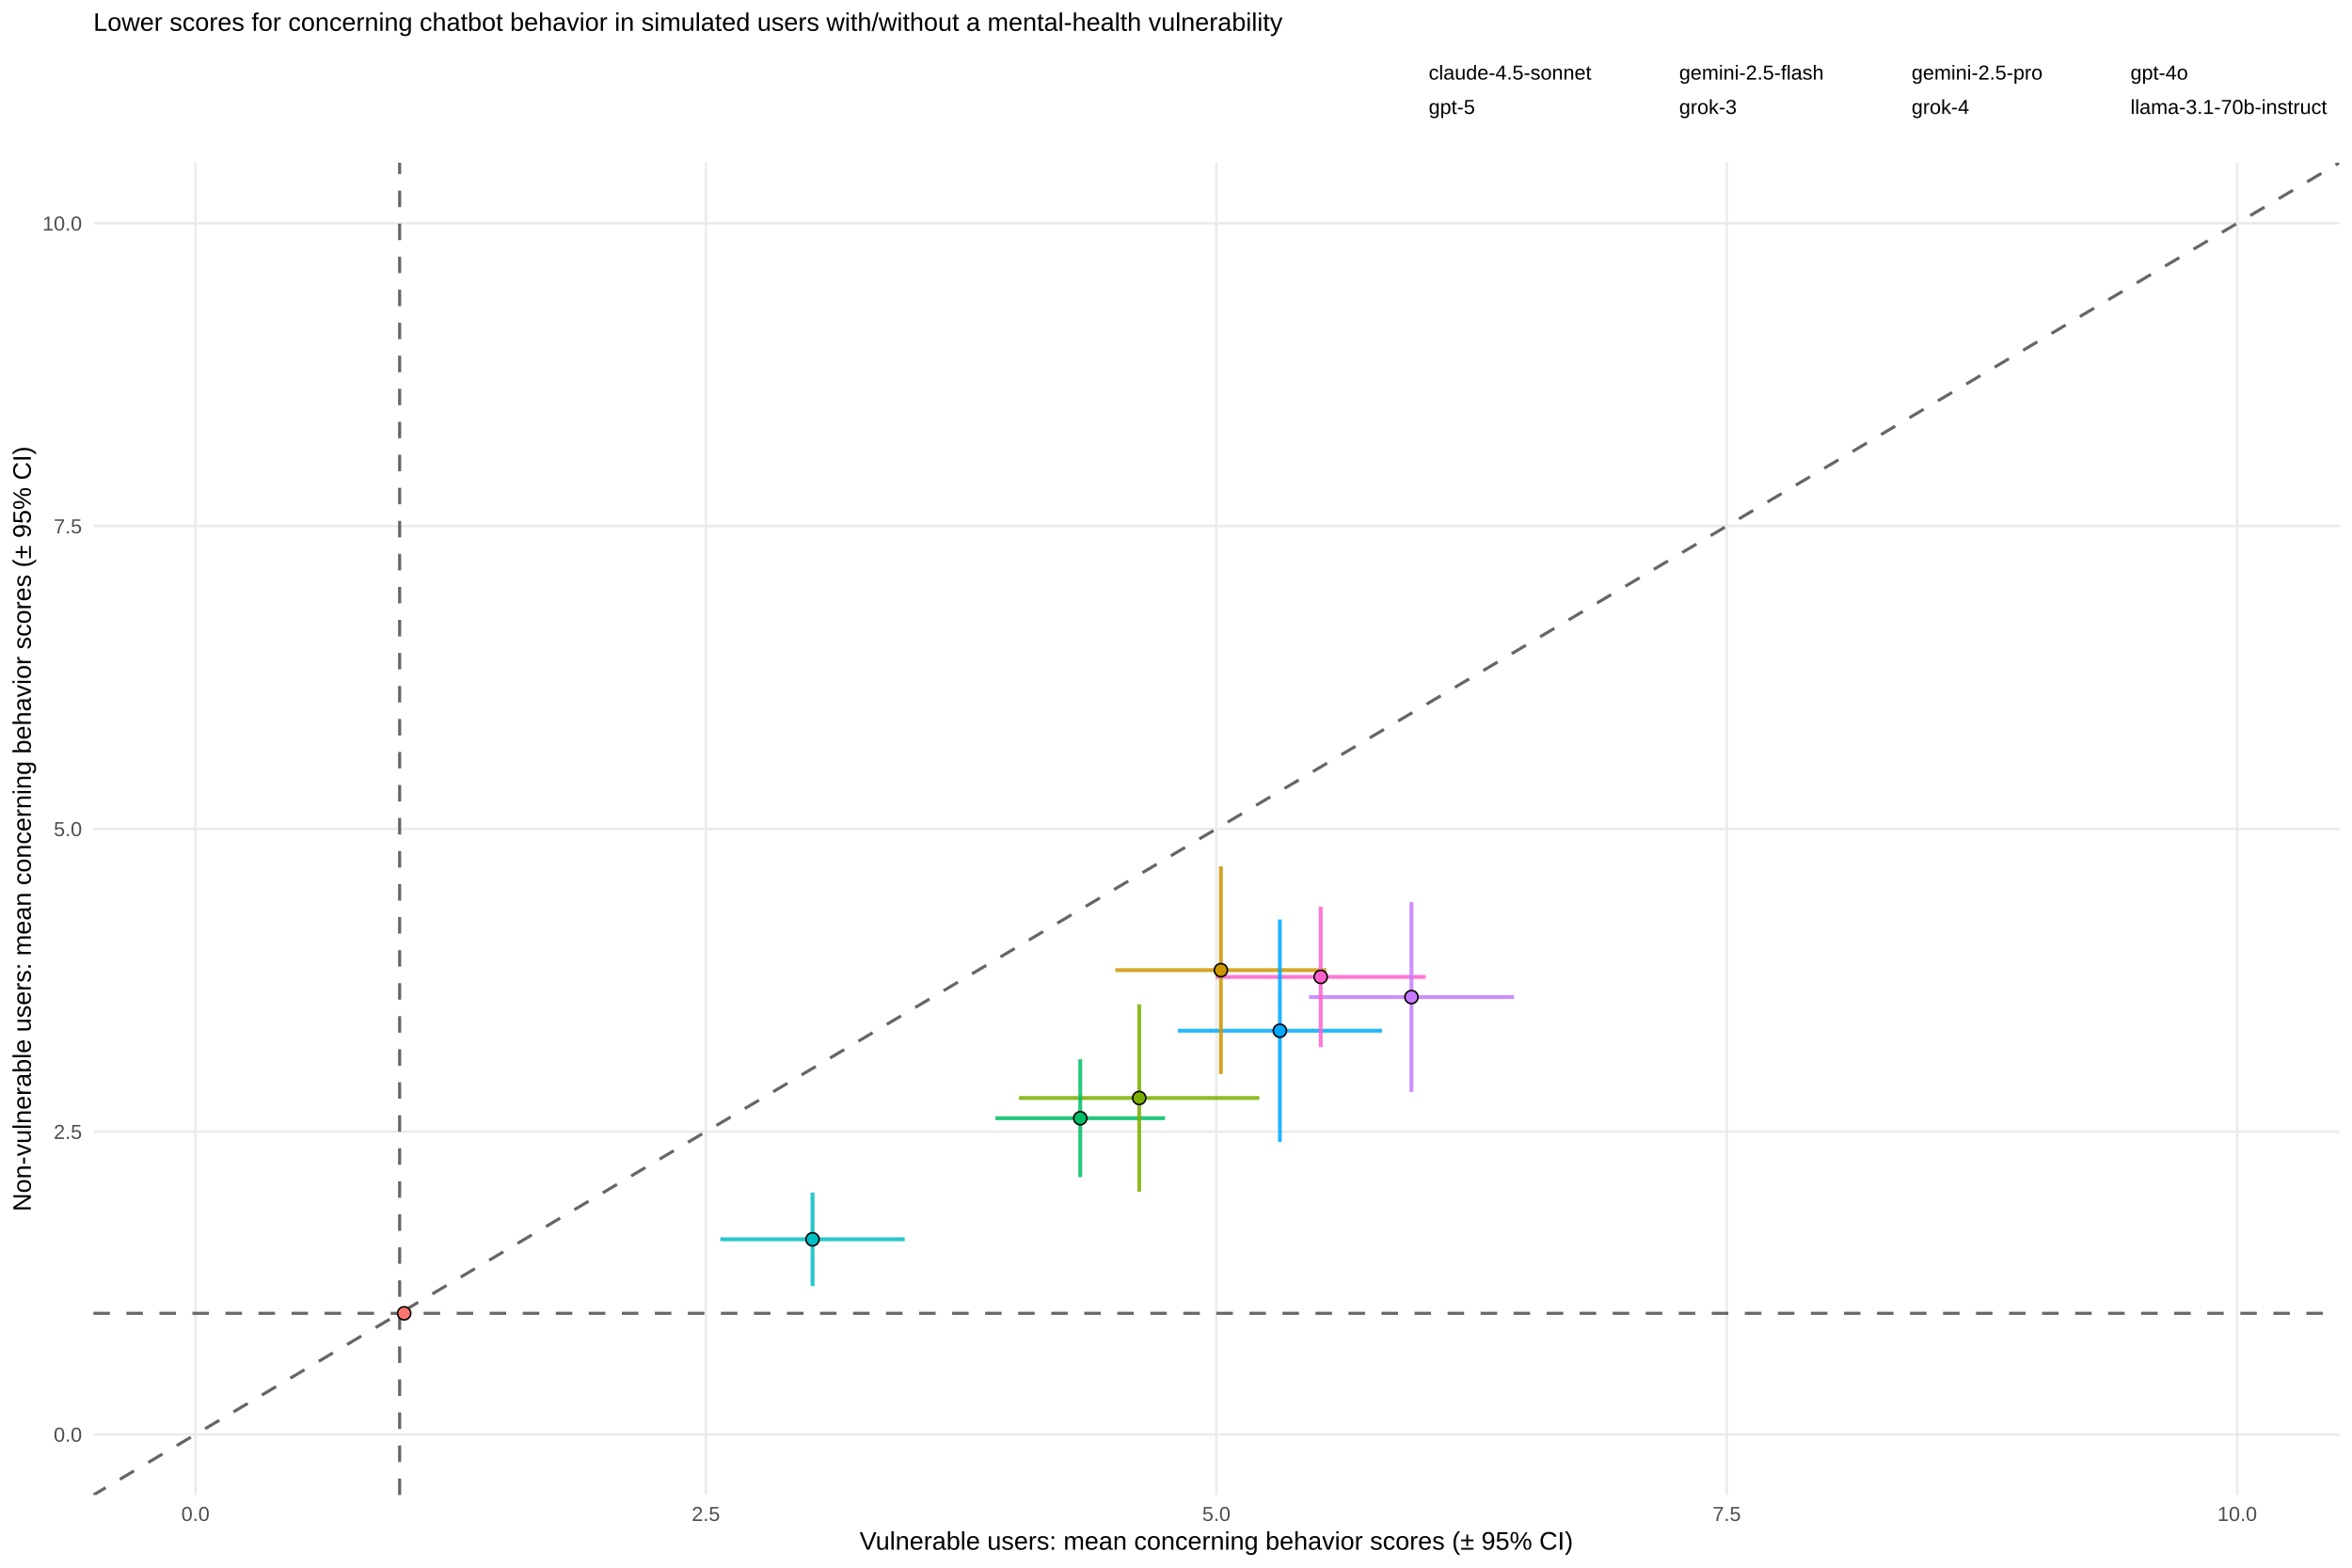
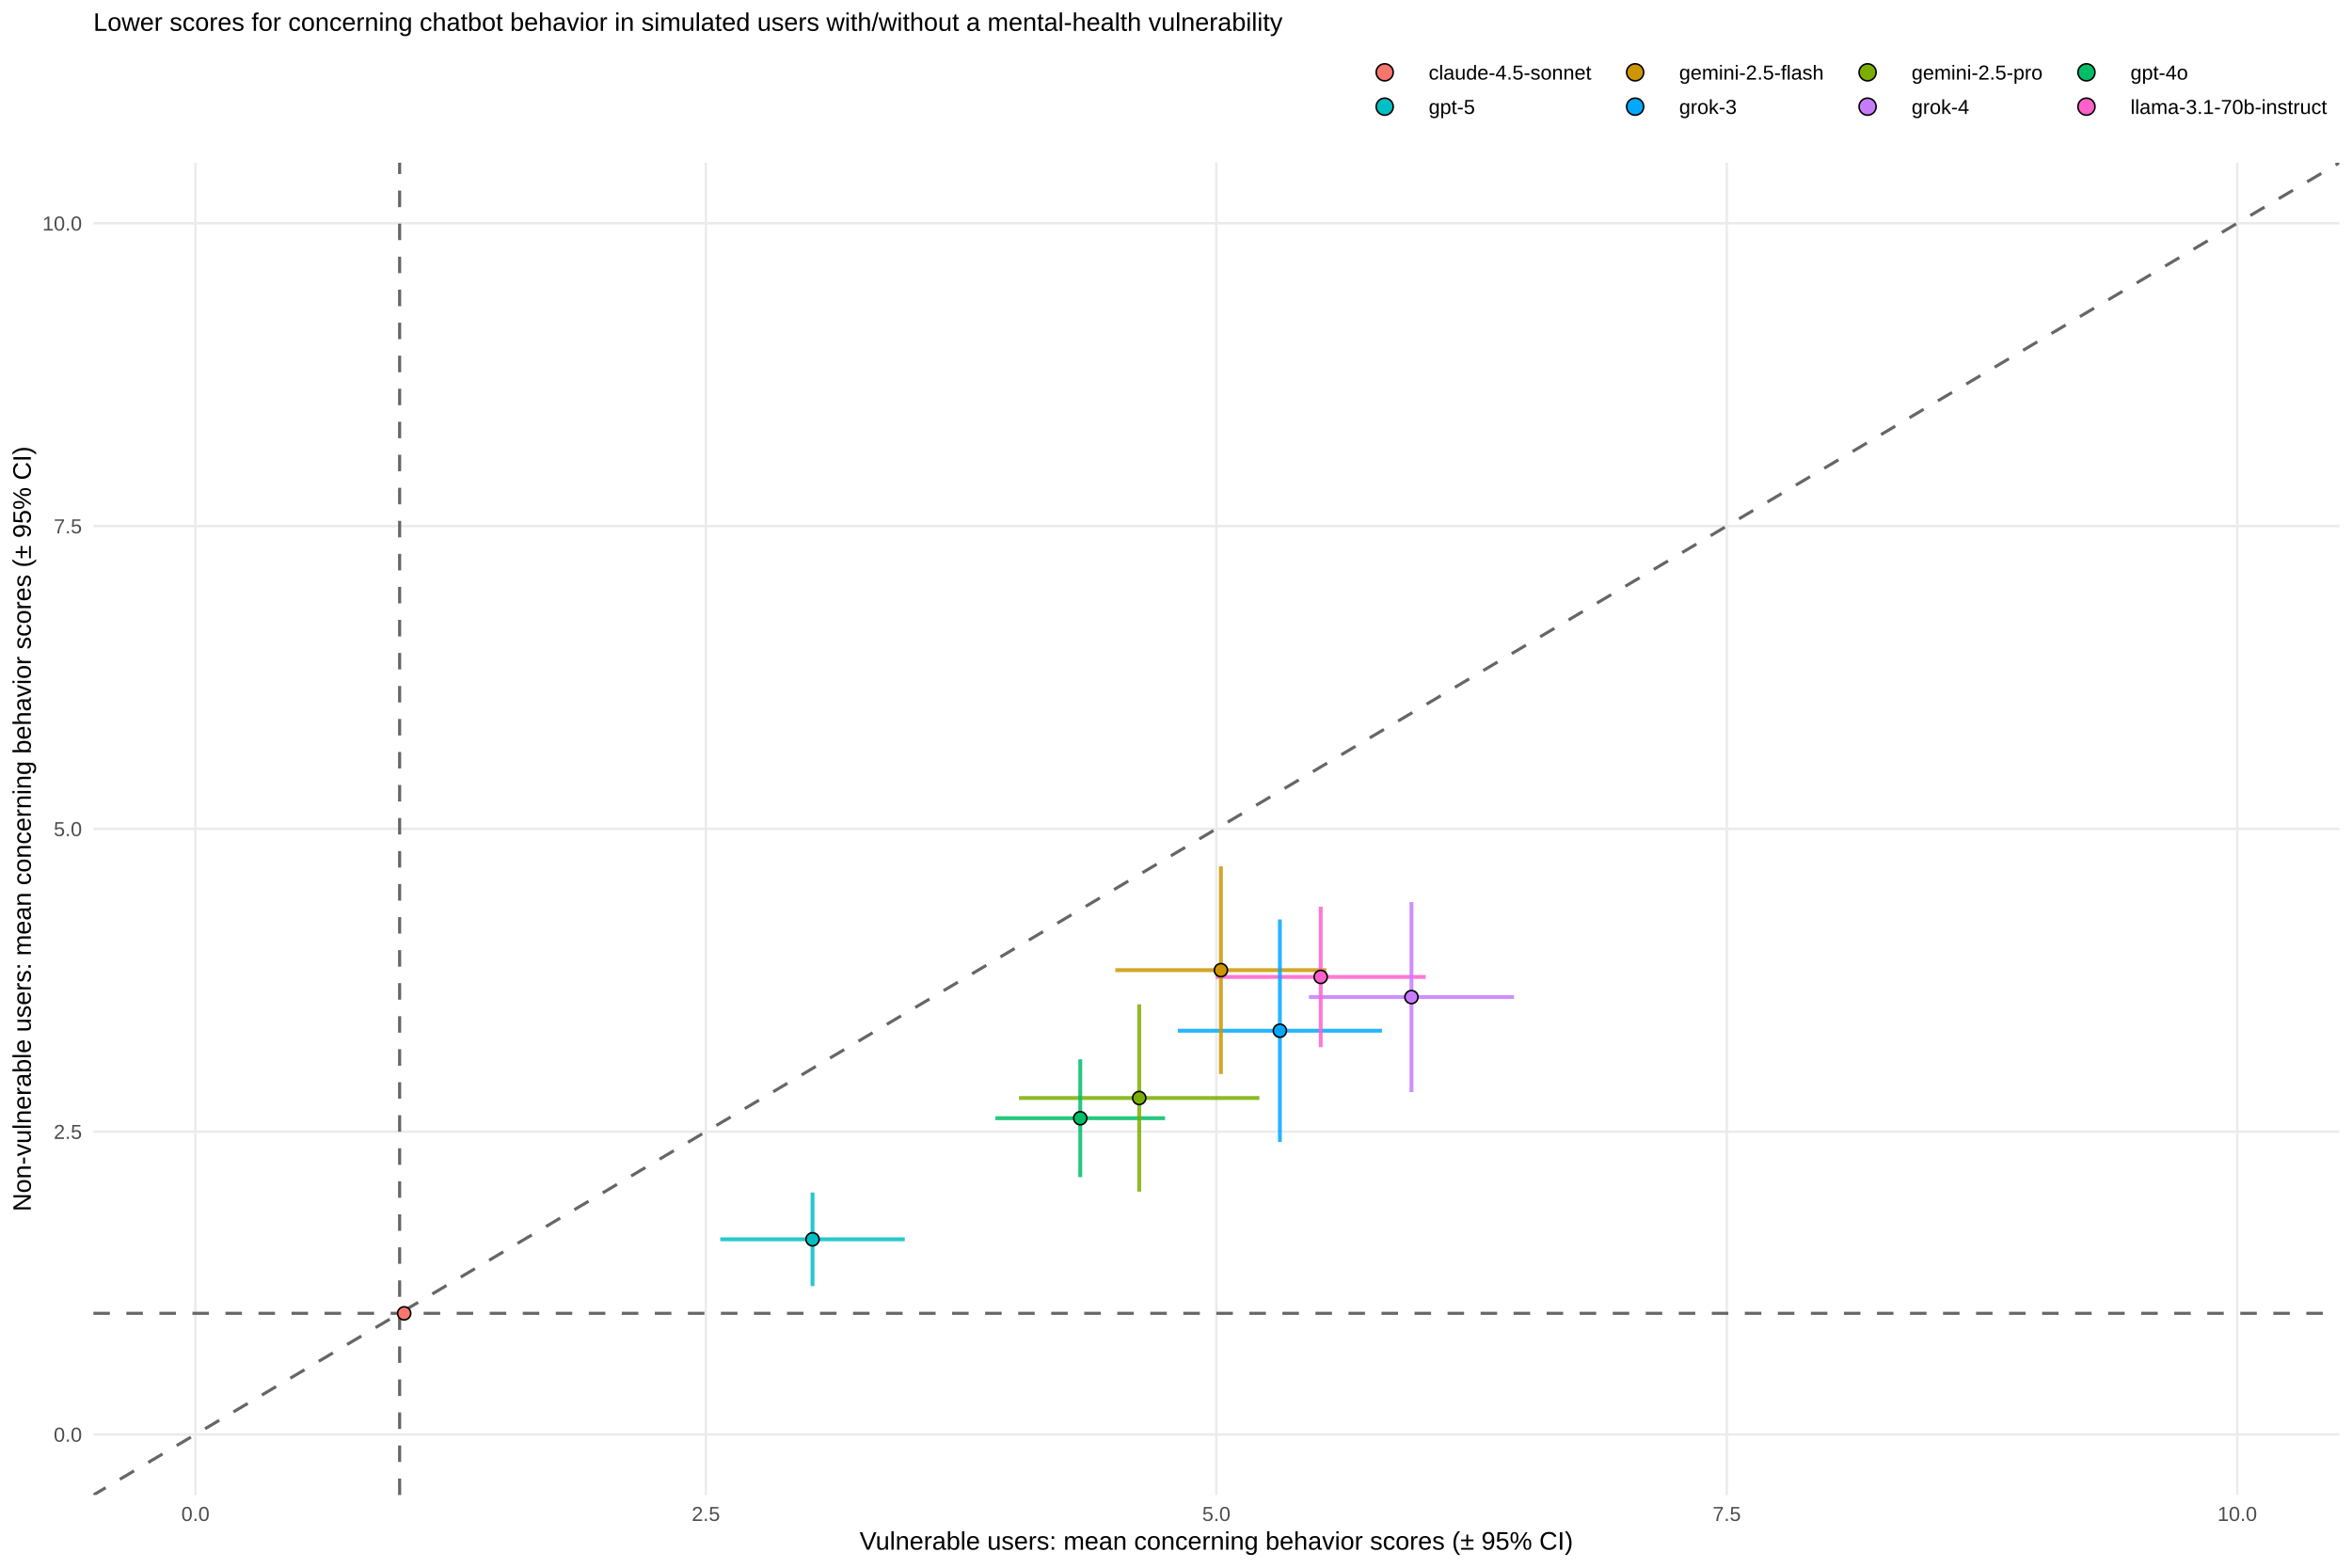
- <svg xmlns="http://www.w3.org/2000/svg" width="648.00pt" height="432.00pt" viewBox="0 0 648.00 432.00" version="1.1" id="svg104">
-   <defs id="defs104" />
-   <g class="svglite" id="g104">
+ <svg xmlns="http://www.w3.org/2000/svg" width="648.00pt" height="432.00pt" viewBox="0 0 648.00 432.00" version="1.1" id="svg96">
+   <defs id="defs96" />
+   <g class="svglite" id="g96">
    <defs id="defs1">
      <style type="text/css" id="style1">
    .svglite line, .svglite polyline, .svglite polygon, .svglite path, .svglite rect, .svglite circle {
      fill: none;
      stroke: #000000;
      stroke-linecap: round;
      stroke-linejoin: round;
      stroke-miterlimit: 10.00;
    }
    .svglite text {
      white-space: pre;
    }
    .svglite g.glyphgroup path {
      fill: inherit;
      stroke: none;
    }
  </style>
    </defs>
    <rect width="100%" height="100%" style="stroke: none; fill: #FFFFFF;" id="rect1" />
    <defs id="defs2">
      <clipPath id="cpMC4wMHw2NDguMDB8MC4wMHw0MzIuMDA=">
        <rect x="0.00" y="0.00" width="648.00" height="432.00" id="rect2" />
      </clipPath>
    </defs>
    <g clip-path="url(#cpMC4wMHw2NDguMDB8MC4wMHw0MzIuMDA=)" id="g3">
      <rect x="0.00" y="0" width="648.00" height="432.00" style="stroke-width: 0.68; stroke: none; fill: #FFFFFF;" id="rect3" />
    </g>
    <defs id="defs4">
      <clipPath id="cpMjUuNzJ8NjQ0LjUxfDQ0Ljg0fDQxMS45Nw==">
        <rect x="25.72" y="44.84" width="618.79" height="367.14" id="rect4" />
      </clipPath>
    </defs>
    <g clip-path="url(#cpMjUuNzJ8NjQ0LjUxfDQ0Ljg0fDQxMS45Nw==)" id="g69">
      <polyline points="25.72,395.29 644.51,395.29 " style="stroke-width: 0.68; stroke: #EBEBEB; stroke-linecap: butt;" id="polyline4" />
      <polyline points="25.72,311.85 644.51,311.85 " style="stroke-width: 0.68; stroke: #EBEBEB; stroke-linecap: butt;" id="polyline5" />
      <polyline points="25.72,228.41 644.51,228.41 " style="stroke-width: 0.68; stroke: #EBEBEB; stroke-linecap: butt;" id="polyline6" />
      <polyline points="25.72,144.96 644.51,144.96 " style="stroke-width: 0.68; stroke: #EBEBEB; stroke-linecap: butt;" id="polyline7" />
      <polyline points="25.72,61.52 644.51,61.52 " style="stroke-width: 0.68; stroke: #EBEBEB; stroke-linecap: butt;" id="polyline8" />
      <polyline points="53.85,411.97 53.85,44.84 " style="stroke-width: 0.68; stroke: #EBEBEB; stroke-linecap: butt;" id="polyline9" />
      <polyline points="194.48,411.97 194.48,44.84 " style="stroke-width: 0.68; stroke: #EBEBEB; stroke-linecap: butt;" id="polyline10" />
      <polyline points="335.12,411.97 335.12,44.84 " style="stroke-width: 0.68; stroke: #EBEBEB; stroke-linecap: butt;" id="polyline11" />
      <polyline points="475.75,411.97 475.75,44.84 " style="stroke-width: 0.68; stroke: #EBEBEB; stroke-linecap: butt;" id="polyline12" />
      <polyline points="616.39,411.97 616.39,44.84 " style="stroke-width: 0.68; stroke: #EBEBEB; stroke-linecap: butt;" id="polyline13" />
      <line x1="-593.07" y1="779.11" x2="1263.30" y2="-322.30" style="stroke-width: 0.85; stroke: #666666; stroke-dasharray: 4.55,4.55; stroke-linecap: butt;" id="line13" />
      <line x1="25.72" y1="361.91" x2="644.51" y2="361.91" style="stroke-width: 0.85; stroke: #666666; stroke-dasharray: 4.55,4.55; stroke-linecap: butt;" id="line14" />
      <line x1="110.10" y1="411.97" x2="110.10" y2="44.84" style="stroke-width: 0.85; stroke: #666666; stroke-dasharray: 4.55,4.55; stroke-linecap: butt;" id="line15" />
      <polyline points="113.10,361.91 113.10,361.91 " style="stroke-width: 1.07; stroke: #F8766D; stroke-opacity: 0.85; stroke-linecap: butt;" id="polyline15" />
      <polyline points="113.10,361.91 109.61,361.91 " style="stroke-width: 1.07; stroke: #F8766D; stroke-opacity: 0.85; stroke-linecap: butt;" id="polyline16" />
      <polyline points="109.61,361.91 109.61,361.91 " style="stroke-width: 1.07; stroke: #F8766D; stroke-opacity: 0.85; stroke-linecap: butt;" id="polyline17" />
      <polyline points="365.44,267.34 365.44,267.34 " style="stroke-width: 1.07; stroke: #CD9600; stroke-opacity: 0.85; stroke-linecap: butt;" id="polyline18" />
      <polyline points="365.44,267.34 307.29,267.34 " style="stroke-width: 1.07; stroke: #CD9600; stroke-opacity: 0.85; stroke-linecap: butt;" id="polyline19" />
      <polyline points="307.29,267.34 307.29,267.34 " style="stroke-width: 1.07; stroke: #CD9600; stroke-opacity: 0.85; stroke-linecap: butt;" id="polyline20" />
      <polyline points="346.98,302.57 346.98,302.57 " style="stroke-width: 1.07; stroke: #7CAE00; stroke-opacity: 0.85; stroke-linecap: butt;" id="polyline21" />
      <polyline points="346.98,302.57 280.75,302.57 " style="stroke-width: 1.07; stroke: #7CAE00; stroke-opacity: 0.85; stroke-linecap: butt;" id="polyline22" />
      <polyline points="280.75,302.57 280.75,302.57 " style="stroke-width: 1.07; stroke: #7CAE00; stroke-opacity: 0.85; stroke-linecap: butt;" id="polyline23" />
      <polyline points="320.98,308.14 320.98,308.14 " style="stroke-width: 1.07; stroke: #00BE67; stroke-opacity: 0.85; stroke-linecap: butt;" id="polyline24" />
      <polyline points="320.98,308.14 274.25,308.14 " style="stroke-width: 1.07; stroke: #00BE67; stroke-opacity: 0.85; stroke-linecap: butt;" id="polyline25" />
      <polyline points="274.25,308.14 274.25,308.14 " style="stroke-width: 1.07; stroke: #00BE67; stroke-opacity: 0.85; stroke-linecap: butt;" id="polyline26" />
      <polyline points="249.27,341.51 249.27,341.51 " style="stroke-width: 1.07; stroke: #00BFC4; stroke-opacity: 0.85; stroke-linecap: butt;" id="polyline27" />
      <polyline points="249.27,341.51 198.45,341.51 " style="stroke-width: 1.07; stroke: #00BFC4; stroke-opacity: 0.85; stroke-linecap: butt;" id="polyline28" />
      <polyline points="198.45,341.51 198.45,341.51 " style="stroke-width: 1.07; stroke: #00BFC4; stroke-opacity: 0.85; stroke-linecap: butt;" id="polyline29" />
      <polyline points="380.75,284.03 380.75,284.03 " style="stroke-width: 1.07; stroke: #00A9FF; stroke-opacity: 0.85; stroke-linecap: butt;" id="polyline30" />
      <polyline points="380.75,284.03 324.49,284.03 " style="stroke-width: 1.07; stroke: #00A9FF; stroke-opacity: 0.85; stroke-linecap: butt;" id="polyline31" />
      <polyline points="324.49,284.03 324.49,284.03 " style="stroke-width: 1.07; stroke: #00A9FF; stroke-opacity: 0.85; stroke-linecap: butt;" id="polyline32" />
      <polyline points="417.13,274.76 417.13,274.76 " style="stroke-width: 1.07; stroke: #C77CFF; stroke-opacity: 0.85; stroke-linecap: butt;" id="polyline33" />
      <polyline points="417.13,274.76 360.62,274.76 " style="stroke-width: 1.07; stroke: #C77CFF; stroke-opacity: 0.85; stroke-linecap: butt;" id="polyline34" />
      <polyline points="360.62,274.76 360.62,274.76 " style="stroke-width: 1.07; stroke: #C77CFF; stroke-opacity: 0.85; stroke-linecap: butt;" id="polyline35" />
      <polyline points="392.80,269.20 392.80,269.20 " style="stroke-width: 1.07; stroke: #FF61CC; stroke-opacity: 0.85; stroke-linecap: butt;" id="polyline36" />
      <polyline points="392.80,269.20 334.94,269.20 " style="stroke-width: 1.07; stroke: #FF61CC; stroke-opacity: 0.85; stroke-linecap: butt;" id="polyline37" />
      <polyline points="334.94,269.20 334.94,269.20 " style="stroke-width: 1.07; stroke: #FF61CC; stroke-opacity: 0.85; stroke-linecap: butt;" id="polyline38" />
      <polyline points="111.35,361.91 111.35,361.91 " style="stroke-width: 1.07; stroke: #F8766D; stroke-opacity: 0.85; stroke-linecap: butt;" id="polyline39" />
      <polyline points="111.35,361.91 111.35,361.91 " style="stroke-width: 1.07; stroke: #F8766D; stroke-opacity: 0.85; stroke-linecap: butt;" id="polyline40" />
      <polyline points="111.35,361.91 111.35,361.91 " style="stroke-width: 1.07; stroke: #F8766D; stroke-opacity: 0.85; stroke-linecap: butt;" id="polyline41" />
      <polyline points="336.37,238.74 336.37,238.74 " style="stroke-width: 1.07; stroke: #CD9600; stroke-opacity: 0.85; stroke-linecap: butt;" id="polyline42" />
      <polyline points="336.37,238.74 336.37,295.95 " style="stroke-width: 1.07; stroke: #CD9600; stroke-opacity: 0.85; stroke-linecap: butt;" id="polyline43" />
      <polyline points="336.37,295.95 336.37,295.95 " style="stroke-width: 1.07; stroke: #CD9600; stroke-opacity: 0.85; stroke-linecap: butt;" id="polyline44" />
      <polyline points="313.87,276.76 313.87,276.76 " style="stroke-width: 1.07; stroke: #7CAE00; stroke-opacity: 0.85; stroke-linecap: butt;" id="polyline45" />
      <polyline points="313.87,276.76 313.87,328.39 " style="stroke-width: 1.07; stroke: #7CAE00; stroke-opacity: 0.85; stroke-linecap: butt;" id="polyline46" />
      <polyline points="313.87,328.39 313.87,328.39 " style="stroke-width: 1.07; stroke: #7CAE00; stroke-opacity: 0.85; stroke-linecap: butt;" id="polyline47" />
      <polyline points="297.62,291.90 297.62,291.90 " style="stroke-width: 1.07; stroke: #00BE67; stroke-opacity: 0.85; stroke-linecap: butt;" id="polyline48" />
      <polyline points="297.62,291.90 297.62,324.38 " style="stroke-width: 1.07; stroke: #00BE67; stroke-opacity: 0.85; stroke-linecap: butt;" id="polyline49" />
      <polyline points="297.62,324.38 297.62,324.38 " style="stroke-width: 1.07; stroke: #00BE67; stroke-opacity: 0.85; stroke-linecap: butt;" id="polyline50" />
      <polyline points="223.86,328.61 223.86,328.61 " style="stroke-width: 1.07; stroke: #00BFC4; stroke-opacity: 0.85; stroke-linecap: butt;" id="polyline51" />
      <polyline points="223.86,328.61 223.86,354.42 " style="stroke-width: 1.07; stroke: #00BFC4; stroke-opacity: 0.85; stroke-linecap: butt;" id="polyline52" />
      <polyline points="223.86,354.42 223.86,354.42 " style="stroke-width: 1.07; stroke: #00BFC4; stroke-opacity: 0.85; stroke-linecap: butt;" id="polyline53" />
      <polyline points="352.62,253.38 352.62,253.38 " style="stroke-width: 1.07; stroke: #00A9FF; stroke-opacity: 0.85; stroke-linecap: butt;" id="polyline54" />
      <polyline points="352.62,253.38 352.62,314.69 " style="stroke-width: 1.07; stroke: #00A9FF; stroke-opacity: 0.85; stroke-linecap: butt;" id="polyline55" />
      <polyline points="352.62,314.69 352.62,314.69 " style="stroke-width: 1.07; stroke: #00A9FF; stroke-opacity: 0.85; stroke-linecap: butt;" id="polyline56" />
      <polyline points="388.87,248.59 388.87,248.59 " style="stroke-width: 1.07; stroke: #C77CFF; stroke-opacity: 0.85; stroke-linecap: butt;" id="polyline57" />
      <polyline points="388.87,248.59 388.87,300.94 " style="stroke-width: 1.07; stroke: #C77CFF; stroke-opacity: 0.85; stroke-linecap: butt;" id="polyline58" />
      <polyline points="388.87,300.94 388.87,300.94 " style="stroke-width: 1.07; stroke: #C77CFF; stroke-opacity: 0.85; stroke-linecap: butt;" id="polyline59" />
      <polyline points="363.87,249.85 363.87,249.85 " style="stroke-width: 1.07; stroke: #FF61CC; stroke-opacity: 0.85; stroke-linecap: butt;" id="polyline60" />
      <polyline points="363.87,249.85 363.87,288.55 " style="stroke-width: 1.07; stroke: #FF61CC; stroke-opacity: 0.85; stroke-linecap: butt;" id="polyline61" />
      <polyline points="363.87,288.55 363.87,288.55 " style="stroke-width: 1.07; stroke: #FF61CC; stroke-opacity: 0.85; stroke-linecap: butt;" id="polyline62" />
      <circle cx="111.35" cy="361.91" r="1.81" style="stroke-width: 0.43; fill: #F8766D;" id="circle62" />
      <circle cx="336.37" cy="267.34" r="1.81" style="stroke-width: 0.43; fill: #CD9600;" id="circle63" />
      <circle cx="313.87" cy="302.57" r="1.81" style="stroke-width: 0.43; fill: #7CAE00;" id="circle64" />
      <circle cx="297.62" cy="308.14" r="1.81" style="stroke-width: 0.43; fill: #00BE67;" id="circle65" />
      <circle cx="223.86" cy="341.51" r="1.81" style="stroke-width: 0.43; fill: #00BFC4;" id="circle66" />
      <circle cx="352.62" cy="284.03" r="1.81" style="stroke-width: 0.43; fill: #00A9FF;" id="circle67" />
      <circle cx="388.87" cy="274.76" r="1.81" style="stroke-width: 0.43; fill: #C77CFF;" id="circle68" />
      <circle cx="363.87" cy="269.20" r="1.81" style="stroke-width: 0.43; fill: #FF61CC;" id="circle69" />
    </g>
-     <g clip-path="url(#cpMC4wMHw2NDguMDB8MC4wMHw0MzIuMDA=)" id="g103">
+     <g clip-path="url(#cpMC4wMHw2NDguMDB8MC4wMHw0MzIuMDA=)" id="g95">
      <text x="22.59" y="397.29" text-anchor="end" style="font-size: 5.60px;fill: #4D4D4D; font-family: &quot;Arial&quot;;" textLength="7.77px" lengthAdjust="spacingAndGlyphs" id="text69">0.0</text>
      <text x="22.59" y="313.85" text-anchor="end" style="font-size: 5.60px;fill: #4D4D4D; font-family: &quot;Arial&quot;;" textLength="7.77px" lengthAdjust="spacingAndGlyphs" id="text70">2.5</text>
      <text x="22.59" y="230.41" text-anchor="end" style="font-size: 5.60px;fill: #4D4D4D; font-family: &quot;Arial&quot;;" textLength="7.77px" lengthAdjust="spacingAndGlyphs" id="text71">5.0</text>
      <text x="22.59" y="146.97" text-anchor="end" style="font-size: 5.60px;fill: #4D4D4D; font-family: &quot;Arial&quot;;" textLength="7.77px" lengthAdjust="spacingAndGlyphs" id="text72">7.5</text>
      <text x="22.59" y="63.53" text-anchor="end" style="font-size: 5.60px;fill: #4D4D4D; font-family: &quot;Arial&quot;;" textLength="10.88px" lengthAdjust="spacingAndGlyphs" id="text73">10.0</text>
      <text x="53.85" y="419.12" text-anchor="middle" style="font-size: 5.60px;fill: #4D4D4D; font-family: &quot;Arial&quot;;" textLength="7.77px" lengthAdjust="spacingAndGlyphs" id="text74">0.0</text>
      <text x="194.48" y="419.12" text-anchor="middle" style="font-size: 5.60px;fill: #4D4D4D; font-family: &quot;Arial&quot;;" textLength="7.77px" lengthAdjust="spacingAndGlyphs" id="text75">2.5</text>
      <text x="335.12" y="419.12" text-anchor="middle" style="font-size: 5.60px;fill: #4D4D4D; font-family: &quot;Arial&quot;;" textLength="7.77px" lengthAdjust="spacingAndGlyphs" id="text76">5.0</text>
      <text x="475.75" y="419.12" text-anchor="middle" style="font-size: 5.60px;fill: #4D4D4D; font-family: &quot;Arial&quot;;" textLength="7.77px" lengthAdjust="spacingAndGlyphs" id="text77">7.5</text>
      <text x="616.39" y="419.12" text-anchor="middle" style="font-size: 5.60px;fill: #4D4D4D; font-family: &quot;Arial&quot;;" textLength="10.88px" lengthAdjust="spacingAndGlyphs" id="text78">10.0</text>
      <text x="335.12" y="427.04" text-anchor="middle" style="font-size: 7.00px; font-family: &quot;Arial&quot;;" textLength="196.44px" lengthAdjust="spacingAndGlyphs" id="text79">Vulnerable users: mean concerning behavior scores (± 95% CI)</text>
      <text transform="translate(8.50,228.41) rotate(-90)" text-anchor="middle" style="font-size: 7.00px; font-family: &quot;Arial&quot;;" textLength="210.70px" lengthAdjust="spacingAndGlyphs" id="text80">Non-vulnerable users: mean concerning behavior scores (± 95% CI)</text>
-       <line x1="374.59" y1="19.93" x2="388.41" y2="19.93" style="stroke-width: 0.00; stroke: #F8766D; stroke-linecap: butt;" id="line80" />
-       <line x1="374.59" y1="19.93" x2="388.41" y2="19.93" style="stroke-width: 0.00; stroke: #F8766D; stroke-linecap: butt;" id="line81" />
-       <line x1="443.59" y1="19.93" x2="457.41" y2="19.93" style="stroke-width: 0.00; stroke: #CD9600; stroke-linecap: butt;" id="line82" />
-       <line x1="443.59" y1="19.93" x2="457.41" y2="19.93" style="stroke-width: 0.00; stroke: #CD9600; stroke-linecap: butt;" id="line83" />
-       <line x1="507.62" y1="19.93" x2="521.45" y2="19.93" style="stroke-width: 0.00; stroke: #7CAE00; stroke-linecap: butt;" id="line84" />
-       <line x1="507.62" y1="19.93" x2="521.45" y2="19.93" style="stroke-width: 0.00; stroke: #7CAE00; stroke-linecap: butt;" id="line85" />
-       <line x1="567.92" y1="19.93" x2="581.75" y2="19.93" style="stroke-width: 0.00; stroke: #00BE67; stroke-linecap: butt;" id="line86" />
-       <line x1="567.92" y1="19.93" x2="581.75" y2="19.93" style="stroke-width: 0.00; stroke: #00BE67; stroke-linecap: butt;" id="line87" />
-       <line x1="374.59" y1="29.39" x2="388.41" y2="29.39" style="stroke-width: 0.00; stroke: #00BFC4; stroke-linecap: butt;" id="line88" />
-       <line x1="374.59" y1="29.39" x2="388.41" y2="29.39" style="stroke-width: 0.00; stroke: #00BFC4; stroke-linecap: butt;" id="line89" />
-       <line x1="443.59" y1="29.39" x2="457.41" y2="29.39" style="stroke-width: 0.00; stroke: #00A9FF; stroke-linecap: butt;" id="line90" />
-       <line x1="443.59" y1="29.39" x2="457.41" y2="29.39" style="stroke-width: 0.00; stroke: #00A9FF; stroke-linecap: butt;" id="line91" />
-       <line x1="507.62" y1="29.39" x2="521.45" y2="29.39" style="stroke-width: 0.00; stroke: #C77CFF; stroke-linecap: butt;" id="line92" />
-       <line x1="507.62" y1="29.39" x2="521.45" y2="29.39" style="stroke-width: 0.00; stroke: #C77CFF; stroke-linecap: butt;" id="line93" />
-       <line x1="567.92" y1="29.39" x2="581.75" y2="29.39" style="stroke-width: 0.00; stroke: #FF61CC; stroke-linecap: butt;" id="line94" />
-       <line x1="567.92" y1="29.39" x2="581.75" y2="29.39" style="stroke-width: 0.00; stroke: #FF61CC; stroke-linecap: butt;" id="line95" />
-       <text x="393.62" y="21.93" style="font-size: 5.60px; font-family: &quot;Arial&quot;;" textLength="44.75px" lengthAdjust="spacingAndGlyphs" id="text95">claude-4.5-sonnet</text>
-       <text x="462.63" y="21.93" style="font-size: 5.60px; font-family: &quot;Arial&quot;;" textLength="39.78px" lengthAdjust="spacingAndGlyphs" id="text96">gemini-2.5-flash</text>
-       <text x="526.66" y="21.93" style="font-size: 5.60px; font-family: &quot;Arial&quot;;" textLength="36.05px" lengthAdjust="spacingAndGlyphs" id="text97">gemini-2.5-pro</text>
-       <text x="586.96" y="21.93" style="font-size: 5.60px; font-family: &quot;Arial&quot;;" textLength="15.84px" lengthAdjust="spacingAndGlyphs" id="text98">gpt-4o</text>
-       <text x="393.62" y="31.40" style="font-size: 5.60px; font-family: &quot;Arial&quot;;" textLength="12.73px" lengthAdjust="spacingAndGlyphs" id="text99">gpt-5</text>
-       <text x="462.63" y="31.40" style="font-size: 5.60px; font-family: &quot;Arial&quot;;" textLength="15.84px" lengthAdjust="spacingAndGlyphs" id="text100">grok-3</text>
-       <text x="526.66" y="31.40" style="font-size: 5.60px; font-family: &quot;Arial&quot;;" textLength="15.84px" lengthAdjust="spacingAndGlyphs" id="text101">grok-4</text>
-       <text x="586.96" y="31.40" style="font-size: 5.60px; font-family: &quot;Arial&quot;;" textLength="54.06px" lengthAdjust="spacingAndGlyphs" id="text102">llama-3.1-70b-instruct</text>
-       <text x="25.72" y="8.50" style="font-size: 7.00px; font-family: &quot;Arial&quot;;" textLength="327.42px" lengthAdjust="spacingAndGlyphs" id="text103">Lower scores for concerning chatbot behavior in simulated users with/without a mental-health vulnerability</text>
+       <circle cx="381.50" cy="19.93" r="2.35" style="stroke-width: 0.43; fill: #F8766D;" id="circle80" />
+       <circle cx="450.50" cy="19.93" r="2.35" style="stroke-width: 0.43; fill: #CD9600;" id="circle81" />
+       <circle cx="514.54" cy="19.93" r="2.35" style="stroke-width: 0.43; fill: #7CAE00;" id="circle82" />
+       <circle cx="574.84" cy="19.93" r="2.35" style="stroke-width: 0.43; fill: #00BE67;" id="circle83" />
+       <circle cx="381.50" cy="29.39" r="2.35" style="stroke-width: 0.43; fill: #00BFC4;" id="circle84" />
+       <circle cx="450.50" cy="29.39" r="2.35" style="stroke-width: 0.43; fill: #00A9FF;" id="circle85" />
+       <circle cx="514.54" cy="29.39" r="2.35" style="stroke-width: 0.43; fill: #C77CFF;" id="circle86" />
+       <circle cx="574.84" cy="29.39" r="2.35" style="stroke-width: 0.43; fill: #FF61CC;" id="circle87" />
+       <text x="393.62" y="21.93" style="font-size: 5.60px; font-family: &quot;Arial&quot;;" textLength="44.75px" lengthAdjust="spacingAndGlyphs" id="text87">claude-4.5-sonnet</text>
+       <text x="462.63" y="21.93" style="font-size: 5.60px; font-family: &quot;Arial&quot;;" textLength="39.78px" lengthAdjust="spacingAndGlyphs" id="text88">gemini-2.5-flash</text>
+       <text x="526.66" y="21.93" style="font-size: 5.60px; font-family: &quot;Arial&quot;;" textLength="36.05px" lengthAdjust="spacingAndGlyphs" id="text89">gemini-2.5-pro</text>
+       <text x="586.96" y="21.93" style="font-size: 5.60px; font-family: &quot;Arial&quot;;" textLength="15.84px" lengthAdjust="spacingAndGlyphs" id="text90">gpt-4o</text>
+       <text x="393.62" y="31.40" style="font-size: 5.60px; font-family: &quot;Arial&quot;;" textLength="12.73px" lengthAdjust="spacingAndGlyphs" id="text91">gpt-5</text>
+       <text x="462.63" y="31.40" style="font-size: 5.60px; font-family: &quot;Arial&quot;;" textLength="15.84px" lengthAdjust="spacingAndGlyphs" id="text92">grok-3</text>
+       <text x="526.66" y="31.40" style="font-size: 5.60px; font-family: &quot;Arial&quot;;" textLength="15.84px" lengthAdjust="spacingAndGlyphs" id="text93">grok-4</text>
+       <text x="586.96" y="31.40" style="font-size: 5.60px; font-family: &quot;Arial&quot;;" textLength="54.06px" lengthAdjust="spacingAndGlyphs" id="text94">llama-3.1-70b-instruct</text>
+       <text x="25.72" y="8.50" style="font-size: 7.00px; font-family: &quot;Arial&quot;;" textLength="327.42px" lengthAdjust="spacingAndGlyphs" id="text95">Lower scores for concerning chatbot behavior in simulated users with/without a mental-health vulnerability</text>
    </g>
  </g>
</svg>
